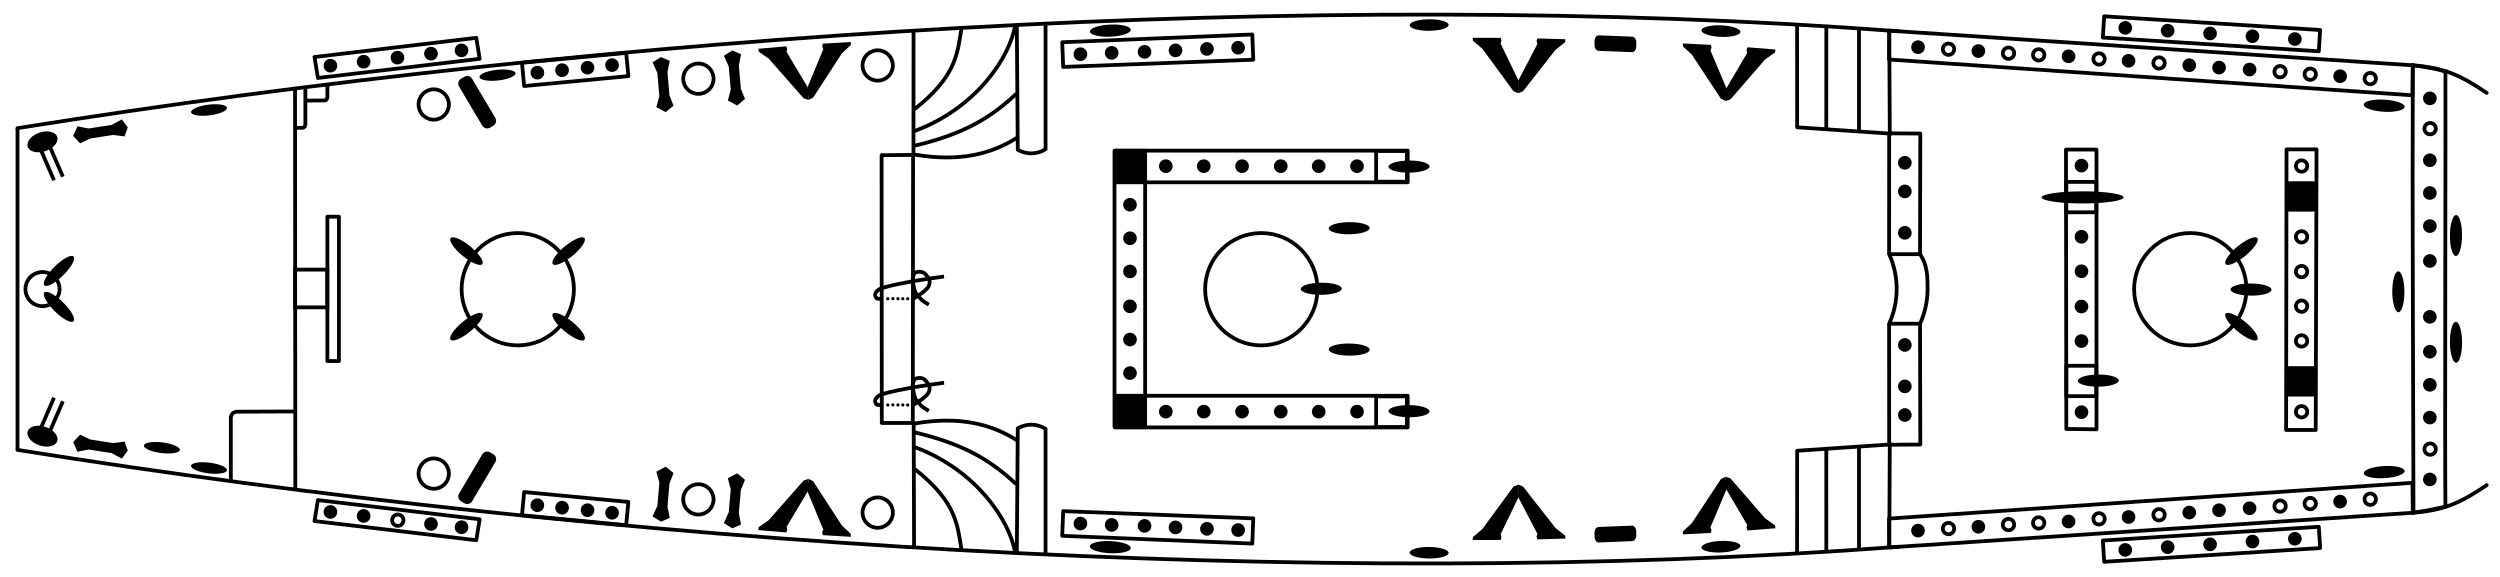
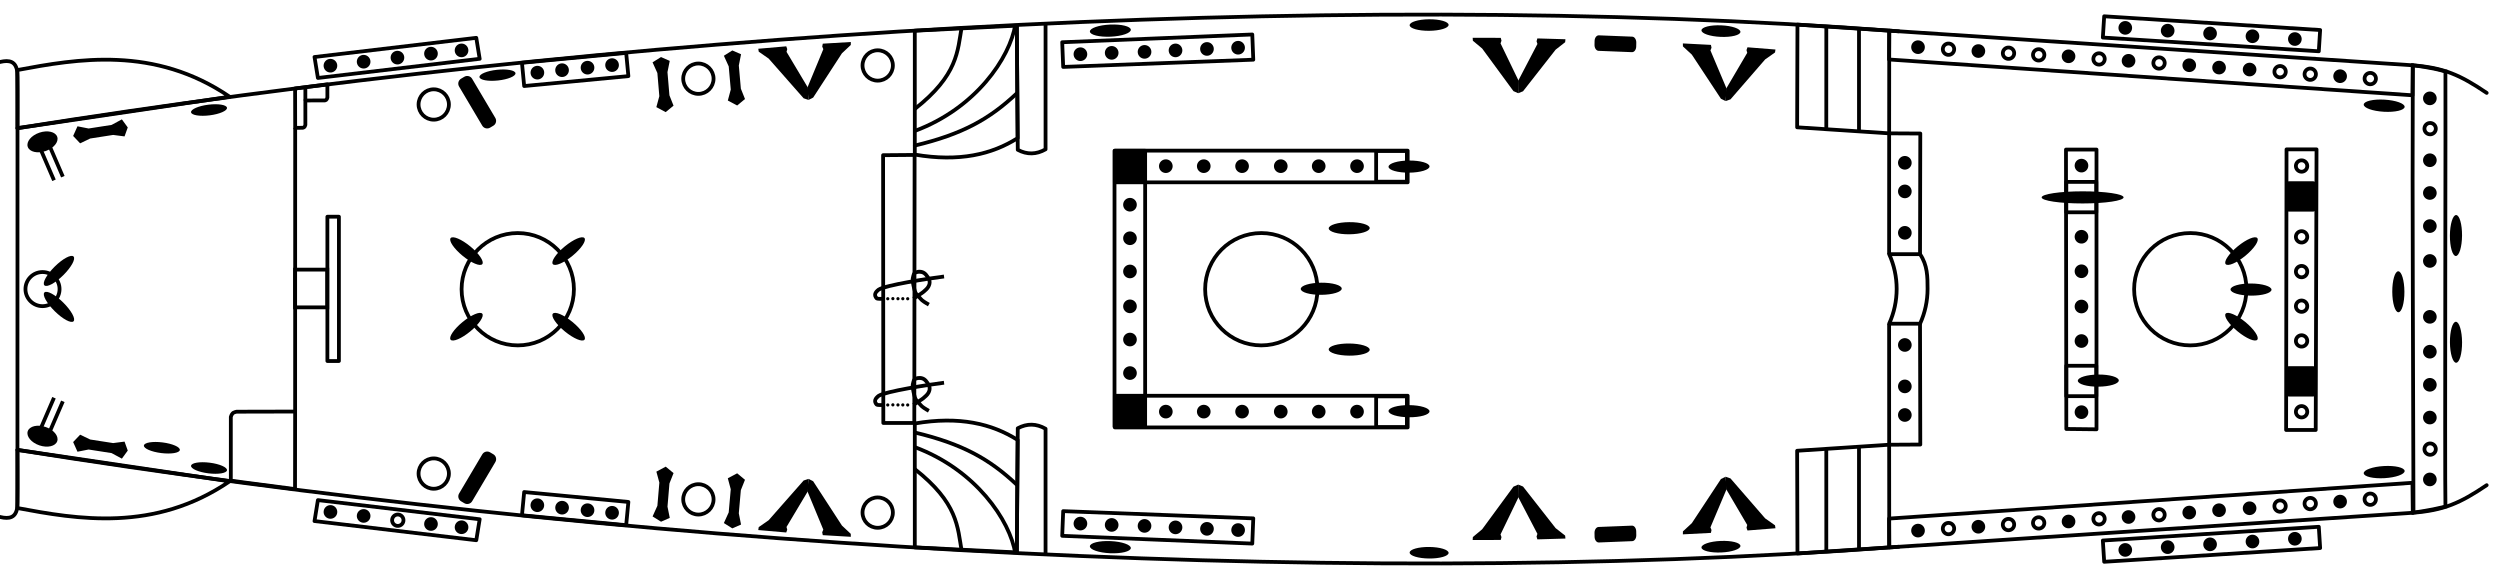
<svg xmlns="http://www.w3.org/2000/svg" xmlns:ns2="https://github.com/jolaf/rigging" xmlns:xlink="http://www.w3.org/1999/xlink" version="1.1" viewBox="1 -24 659 152">
  <defs>
    <rect id="deckMask" x="277.27" y="-.809" width="220.71" height="146.64" fill="currentColor" />
    <g id="mastMask" stroke="currentColor">
      <path d="m425.11 59.525 26.5 26.5z" />
      <path d="m451.61 59.525-26.5 26.5z" />
    </g>
    <circle id="pipe" cx="160.87" cy="398.09" r="4" stroke="currentColor" />
    <circle id="pin" class="aura" transform="rotate(-8.2973)" cx="567.54" cy="28.152" r="1.8" fill="currentColor" />
    <circle id="pinhole" transform="rotate(-8.2973)" cx="607.21" cy="138.78" r="1.5" fill="none" stroke="currentColor" />
    <ellipse id="cleat" class="aura" transform="rotate(89.51)" cx="3.721" cy="-575.37" rx="1.6" ry="5.4" fill="currentColor" />
    <rect id="lcleat" class="aura" x="396.5" y="72.319" width="4" height="15" ry="1.5" fill="currentColor" />
    <path id="xcleat" class="aura" d="m37.388 14.516-0.847-2.811v-6.13l0.847-2.906-2.205-1.202-2.34 1.202 1.025 2.906v6.13l-1.025 2.811 2.34 1.521 2.205-1.521" fill="currentColor" />
    <g id="halfKevel">
      <path d="m427.52 40.223v11.347l-5.642-11.308z" fill-opacity="0" />
      <path d="m427.52 54.794 0.067-3.253-0.067 3.253-1.261-0.526-8.424-11.107-2.479-2.004-0.067-0.781 7.404-0.102 0.204 0.747-0.238 0.713 4.927 9.807" fill="currentColor" />
    </g>
    <g id="kevel" class="aura">
      <use xlink:href="#halfKevel" />
      <use transform="matrix(-1 0 0 1 855.04 0)" xlink:href="#halfKevel" />
    </g>
    <rect id="fist" class="aura" x="287.16" y="40.706" width="8" height="8" rx=".8" ry=".8" fill="currentColor" />
    <g id="tackle" class="aura" transform="matrix(-1 0 0 1 657.06 84.968)" fill="currentColor">
      <path d="m23.142 44.848-0.918 0.396 3.977 9.219 0.918-0.396z" />
      <path d="m25.478 43.901-0.918 0.396 3.977 9.219 0.92-0.396z" />
      <ellipse transform="rotate(-18.749 -1131.9 -71.94)" cx="-74.057" cy="420.37" rx="4.104" ry="2.557" />
    </g>
    <g id="knot" class="aura" transform="translate(380.03 -105.31)" fill="currentColor">
      <g fill-opacity="0">
        <rect x="282.18" y="457.8" width="11.369" height="3.748" />
        <rect x="290.85" y="454.44" width="3.123" height="7.121" />
        <rect x="293.16" y="455.19" width="1.812" height="6.996" />
      </g>
      <path d="m298.66 454.68c-2.013 0.246-5.878 0.818-9.482 1.478-1.802 0.33-3.537 0.682-4.945 1.029-1.408 0.347-2.446 0.644-3.053 1.043l-0.018 0.012-0.016 0.014c-0.479 0.375-0.88 0.793-1.043 1.336-0.163 0.543 0.01 1.177 0.482 1.674l0.031 0.033 0.035 0.025c0.22 0.163 0.398 0.178 0.588 0.205 0.19 0.027 0.386 0.035 0.57 0.037 0.368 5e-3 0.691-0.019 0.691-0.019l-0.076-0.998s-0.288 0.022-0.604 0.018c-0.158-2e-3 -0.32-0.01-0.441-0.027-0.081-0.011-0.077-0.012-0.09-0.014-0.241-0.274-0.291-0.445-0.23-0.646 0.064-0.214 0.307-0.516 0.688-0.818 0.306-0.197 1.359-0.564 2.725-0.9 1.375-0.339 3.095-0.689 4.885-1.018 3.58-0.656 7.443-1.228 9.424-1.471z" />
      <path d="m292.39 453.41c-0.465-0.022-0.923 0.066-1.311 0.229-0.408 0.171-0.686 0.499-0.809 0.811-0.122 0.312-0.151 0.585-0.234 0.865-0.144 0.483-0.088 1.007-0.01 1.543 0.078 0.536 0.2 1.065 0.285 1.428 0.17 0.724 0.285 1.148 0.66 1.758 0.024 0.038 0.07 0.067 0.096 0.105-0.209 0.132-0.688 0.469-0.688 0.469l0.521 0.854s0.573-0.406 0.85-0.58c0.302 0.324 0.563 0.688 0.873 0.947 0.652 0.547 1.848 1.191 1.848 1.191l0.482-0.877s-1.221-0.689-1.688-1.08c-0.256-0.214-0.442-0.485-0.691-0.746 0.434-0.293 0.655-0.394 0.979-0.668 0.496-0.421 1.126-0.912 1.475-1.568 0.289-0.544 0.46-1.089 0.369-1.754-0.061-0.444-0.291-0.879-0.586-1.33-0.295-0.451-0.648-0.883-1.068-1.164-0.415-0.278-0.888-0.41-1.353-0.432zm-0.924 1.15c0.448-0.188 1.275-0.186 1.721 0.111 0.218 0.146 0.544 0.506 0.789 0.881 0.245 0.374 0.415 0.798 0.432 0.918 0.063 0.463-0.011 0.678-0.262 1.15-0.191 0.359-0.738 0.847-1.24 1.273-0.288 0.245-0.563 0.39-1.016 0.693-0.014-0.022-0.051-0.047-0.064-0.068-0.323-0.525-0.37-0.744-0.539-1.463-0.084-0.359-0.2-0.864-0.27-1.344-0.07-0.48-0.071-0.953-0.023-1.113 0.108-0.363 0.153-0.643 0.209-0.785 0.056-0.142 0.06-0.168 0.264-0.254z" />
      <circle cx="283.88" cy="461.04" r=".426" />
      <circle cx="285.23" cy="461.01" r=".426" />
      <circle cx="286.57" cy="461.03" r=".426" />
      <circle cx="287.85" cy="461.03" r=".426" />
      <circle cx="289.14" cy="461.04" r=".426" />
    </g>
  </defs>
  <g id="drawing" fill="none" stroke="currentColor">
    <g id="portDrawing">
      <path d="m5.599 9.788c154.59-24.72 342.25-37.19 495.89-25.536m135.53 8.963c8.188 0.64 12.488 2.55 19.468 7.271" stroke-linecap="round" />
      <path class="rail" d="m499-15.916 138.01 9.13-0.082 7.903-137.97-9.434s0.044-7.599 0.044-7.599" stroke-linejoin="round" />
      <rect class="rail" transform="matrix(.99798 .063452 -.063107 .99801 -36.919 -388.23)" x="614.66" y="330.18" width="57.042" height="5.615" stroke-linecap="round" stroke-linejoin="round" />
      <rect class="solid" x="545.68" y="23.952" width="7.895" height="8.012" stroke-linejoin="round" />
      <path class="rail" d="m498.97 42.996 0.013-31.846 8.207 0.049-0.072 31.797" stroke-linejoin="round" />
-       <path d="m499.15 11.621-0.143-27.537" />
      <g class="solid">
-         <path d="m474.71-17.112 0.018 26.671 24.696 1.671" fill="none" stroke-linecap="round" stroke-linejoin="round" />
+         <path class="solid" d="m474.81-17.515-0.083 27.074 24.254 1.59 0.023-27.065z" fill="none" stroke-linecap="round" stroke-linejoin="round" />
        <path d="m491.03 11.003v-27.13" />
        <path d="m482.41 10.058 6e-3 -26.716" />
      </g>
      <rect class="solid" x="363.75" y="15.795" width="8.109" height="8.109" stroke-linejoin="round" />
      <rect class="rail" x="294.88" y="15.715" width="77.184" height="8.348" stroke-linejoin="round" />
      <path class="rail" d="m281-12.863 50.101-2.045s0.262 6.643 0.262 6.643l-50.107 1.907s-0.256-6.505-0.256-6.505" stroke-linecap="round" stroke-linejoin="round" />
-       <g class="solid" stroke-linejoin="round">
-         <path d="m269.03-17.595s0.253 33.082 0.253 33.082c2.441 1.306 4.882 1.261 7.324-0.126v-33.335" />
-         <path d="m242.14 16.75c11.722 2.006 20.149-0.133 26.895-4.419" />
-         <path d="m242.1 14.407c12.578-3.001 19.725-7.042 26.841-13.718" />
+       <g stroke-linejoin="round">
+         <path class="solid" d="m269.03-17.595s0.253 33.082 0.253 33.082c2.441 1.306 4.882 1.261 7.324-0.126v-33.335" />
+         <path class="solid" d="m242.14 16.75c11.722 2.006 20.363-0.062 27.109-4.348l-0.214-29.641-26.895 1.334z" fill="none" />
+         <path d="m242.15 14.372c12.578-3.001 19.671-7.006 26.788-13.682" stroke-linecap="round" />
        <path d="m242.14 10.516c16.006-5.946 25.097-19.221 26.516-28.111" />
        <path d="m242.07 4.779c11.483-8.995 11.331-15.34 12.443-21.742" />
      </g>
      <use x="71.491" y="-404.834" xlink:href="#pipe" />
      <use x="24.224" y="-401.346" xlink:href="#pipe" />
      <rect class="rail" transform="rotate(-5.4351)" x="138.67" y="5.712" width="27.593" height="6.154" stroke-linejoin="round" />
      <rect class="rail" transform="matrix(.99305 -.11767 .15968 .98717 -36.919 -388.23)" x="58.768" y="391.19" width="42.94" height="5.599" ry="0" stroke-linejoin="round" />
      <use x="-45.537" y="-394.546" xlink:href="#pipe" />
+       <path class="solid" d="m5.56-5.531c15.76-2.954 36.127-6.5 55.971 7.03l-55.932 8.289z" fill="none" stroke-linejoin="round" />
    </g>
    <use id="starboardDrawing" transform="matrix(1 0 0 -1 0 104.38)" xlink:href="#portDrawing" />
    <path class="rail" d="m645.62-5.151c-3.876-1.16-8.604-1.635-8.604-1.635-0.16 38.87 0.115 82.335 0.176 117.9 0 0 3.887-0.461 8.424-1.564-0.182-8.555 0.077-111.18 4e-3 -114.71h-2.6e-4" />
    <path class="rail" d="m603.73 15.378h7.908l-0.217 73.963h-7.8l0.108-73.963" stroke-linecap="round" stroke-linejoin="round" />
    <circle class="solid" cx="578.36" cy="52.238" r="14.805" />
    <path class="rail" d="m545.59 15.428h8.047v73.736l-7.955-0.091-0.091-73.645" stroke-linecap="round" stroke-linejoin="round" />
-     <g class="solid">
-       <path d="m507.13 61.323c1.304-2.876 1.979-5.997 1.979-9.164 1e-5 -3.167-0.013-6.268-1.989-9.164h-8.138c1.304 2.876 1.979 5.997 1.979 9.164 0 3.167-0.675 6.288-1.979 9.164l8.147-3e-5" stroke-linecap="round" stroke-linejoin="round" />
-     </g>
+     <path class="solid" d="m507.13 61.323c1.304-2.876 1.979-5.997 1.979-9.164 1e-5 -3.167-0.013-6.268-1.989-9.164h-8.138c1.304 2.876 1.979 5.997 1.979 9.164 0 3.167-0.675 6.288-1.979 9.164l8.147-3e-5" fill="none" stroke-linecap="round" stroke-linejoin="round" />
    <circle class="solid " cx="333.48" cy="52.238" r="14.805" />
    <path class="rail" d="m302.86 88.464h-8.075v-72.72h8.075v72.72" stroke-linejoin="round" />
-     <path d="m241.95 120.23s-0.103-33.102-0.103-33.102m-0.06-69.962 0.024-33.476" />
-     <path class="solid" d="m241.69 16.839-8.306 0.069c-4e-3 16.806 0.062 53.776 0.058 70.582h8.168c4e-3 -16.806 0.076-53.845 0.08-70.651v-5e-5" stroke-linejoin="round" />
+     <path class="solid" d="m242.09 16.839-8.306 0.069c-4e-3 16.806 0.062 53.776 0.058 70.582h8.168c4e-3 -16.806 0.076-53.845 0.08-70.651v-5e-5" stroke-linejoin="round" />
    <circle class="solid" cx="137.48" cy="52.238" r="14.805" />
    <rect class="solid" x="87.298" y="33.13" width="3.041" height="38.031" stroke-linejoin="round" />
    <rect class="solid" x="78.789" y="47.072" width="8.482" height="9.949" />
-     <path class="solid" d="m87.296-1.569v3.28c-0.175 0.713-0.438 0.672-0.685 0.766l-5.025 0.035" stroke-linecap="round" stroke-linejoin="round" />
-     <path class="solid" d="m81.496-1.269v10.18c-0.175 0.713-0.438 0.672-0.685 0.766l-2.225 0.035" stroke-linejoin="round" />
-     <path d="m78.845 105.25-0.072-106.2" />
-     <path class="solid" d="m61.845 102.71v-16.814c0.389-1.278 0.973-1.205 1.523-1.374 0 0 15.251-0.062 15.251-0.062" stroke-linecap="round" stroke-linejoin="round" />
+     <path class="solid" d="m87.296-1.771v3.482c-0.175 0.713-0.438 0.672-0.685 0.766l-5.121 0.009 0.005 6.425c-0.175 0.713-0.438 0.672-0.685 0.766l-1.999 0.035-0.023-10.387z" fill="none" stroke-linecap="round" stroke-linejoin="round" />
+     <path class="solid" d="m81.491 2.486v-3.563" fill="none" stroke-linejoin="round" />
+     <path d="m78.795 84.486 0.017-74.774" />
+     <path class="solid" d="m61.845 102.71v-16.814c0.389-1.278 0.973-1.205 1.523-1.374l15.427-0.037-0.025 20.438z" fill="none" stroke-linecap="round" stroke-linejoin="round" />
    <circle class="solid" cx="12.204" cy="52.207" r="4.495" />
-     <path d="m5.615 94.339v-84.33" stroke-linecap="round" />
+     <path d="m-5.752-5.267c5.217-1.715 11.51-5.673 11.367 1.562 0.07 3.526 0 13.714 0 13.714l-0.017 84.583s0.09 10.221 0.021 13.747c0.143 7.235-6.15 3.242-11.367 1.526" stroke-linecap="round" />
  </g>
  <g display="none">
    <g id="deckMasks">
      <use class="deckMask" transform="matrix(.71785 0 0 1 299.43 -20.6)" ns2:deck="fore" xlink:href="#deckMask" />
      <use class="deckMask" transform="matrix(1.0033 0 0 1 -1.1 -20.6)" ns2:deck="main" xlink:href="#deckMask" />
      <use class="deckMask" transform="matrix(1.2311 0 0 1 -335.88 -20.6)" ns2:deck="stern" xlink:href="#deckMask" />
    </g>
  </g>
  <g display="none">
    <g id="mastMasks">
      <use class="mastMask" x="140" y="-20.6" ns2:mast="fore" xlink:href="#mastMask" />
      <use class="mastMask" x="-104.89" y="-20.6" ns2:mast="main" xlink:href="#mastMask" />
      <use class="mastMask" x="-300.966" y="-20.6" ns2:mast="mizzen" xlink:href="#mastMask" />
    </g>
  </g>
  <g id="points">
    <g ns2:deck="fore" ns2:rail="behindFront" ns2:side="port">
      <use transform="rotate(-89.1 631.84 -18.644)" xlink:href="#cleat" />
    </g>
    <g ns2:deck="fore" ns2:rail="behindFront" ns2:side="starboard">
      <use transform="matrix(.015714 .99988 .99988 -.015714 640.56 -509.11)" xlink:href="#cleat" />
    </g>
    <g ns2:deck="fore" ns2:isAcross="true" ns2:rail="frontRail" ns2:side="port">
      <use transform="translate(75.849 98.833)" xlink:href="#pin" />
      <use transform="translate(75.849 89.64)" xlink:href="#pin" />
      <use transform="translate(75.849 80.915)" xlink:href="#pin" />
      <use transform="translate(75.849 72.283)" xlink:href="#pin" />
      <use transform="translate(20.7 -39.787)" xlink:href="#pinhole" />
      <use transform="translate(75.849 55.97)" xlink:href="#pin" />
    </g>
    <g ns2:deck="fore" ns2:isAcross="true" ns2:rail="frontRail" ns2:side="starboard">
      <use transform="matrix(1 0 0 -1 75.849 5.4729)" xlink:href="#pin" />
      <use transform="matrix(1 0 0 -1 75.849 14.666)" xlink:href="#pin" />
      <use transform="matrix(1 0 0 -1 75.849 23.391)" xlink:href="#pin" />
      <use transform="matrix(1 0 0 -1 75.849 32.023)" xlink:href="#pin" />
      <use transform="matrix(1 0 0 -1 20.7 144.09)" xlink:href="#pinhole" />
      <use transform="matrix(1 0 0 -1 75.849 48.335)" xlink:href="#pin" />
    </g>
    <g ns2:deck="fore" ns2:rail="onDeckFront" ns2:side="port">
      <use transform="rotate(3.7858 525.83 819.64)" xlink:href="#cleat" />
    </g>
    <g ns2:deck="fore" ns2:rail="onDeckFront" ns2:side="center">
      <use transform="rotate(90.241 577.35 54.645)" xlink:href="#cleat" />
    </g>
    <g ns2:deck="fore" ns2:rail="onDeckFront" ns2:side="starboard">
      <use transform="matrix(.99782 -.066026 -.066026 -.99782 55.265 137.24)" xlink:href="#cleat" />
    </g>
    <g ns2:deck="fore" ns2:rail="sideRail" ns2:side="port">
      <use transform="rotate(3.8685 -92.77 -907.37)" xlink:href="#pin" />
      <use transform="rotate(3.8685 1466.9 -1553.8)" xlink:href="#pinhole" />
      <use transform="rotate(3.8685 -99.963 -671.32)" xlink:href="#pin" />
      <use transform="rotate(3.8685 1459.2 -1319.1)" xlink:href="#pinhole" />
      <use transform="rotate(3.8685 1456.7 -1201.1)" xlink:href="#pinhole" />
      <use transform="rotate(3.8685 -108.57 -318.72)" xlink:href="#pin" />
      <use transform="rotate(3.8685 1448.7 -965.03)" xlink:href="#pinhole" />
      <use transform="rotate(3.8685 -118.21 -83.962)" xlink:href="#pin" />
      <use transform="rotate(3.8685 1440.8 -730.36)" xlink:href="#pinhole" />
      <use transform="rotate(3.8685 -127.54 153.53)" xlink:href="#pin" />
      <use transform="rotate(3.8685 -132.74 270.21)" xlink:href="#pin" />
      <use transform="rotate(3.8685 -136.38 389.63)" xlink:href="#pin" />
      <use transform="rotate(3.8685 1422.8 -256.77)" xlink:href="#pinhole" />
      <use transform="rotate(3.8685 1417 -138.78)" xlink:href="#pinhole" />
      <use transform="rotate(3.8685 -150.43 743.75)" xlink:href="#pin" />
      <use transform="rotate(3.8685 1407.8 96.012)" xlink:href="#pinhole" />
    </g>
    <g ns2:deck="fore" ns2:rail="sideRail" ns2:side="starboard">
      <use transform="matrix(.99772 -.067466 -.067466 -.99772 -61.428 100.11)" xlink:href="#pin" />
      <use transform="matrix(.99772 -.067466 -.067466 -.99772 -101.49 206.81)" xlink:href="#pinhole" />
      <use transform="matrix(.99772 -.067466 -.067466 -.99772 -45.519 99.09)" xlink:href="#pin" />
      <use transform="matrix(.99772 -.067466 -.067466 -.99772 -85.673 205.75)" xlink:href="#pinhole" />
      <use transform="matrix(.99772 -.067466 -.067466 -.99772 -77.719 205.32)" xlink:href="#pinhole" />
      <use transform="matrix(.99772 -.067466 -.067466 -.99772 -21.75 97.707)" xlink:href="#pin" />
      <use transform="matrix(.99772 -.067466 -.067466 -.99772 -61.808 204.24)" xlink:href="#pinhole" />
      <use transform="matrix(.99772 -.067466 -.067466 -.99772 -5.9338 96.522)" xlink:href="#pin" />
      <use transform="matrix(.99772 -.067466 -.067466 -.99772 -45.994 203.17)" xlink:href="#pinhole" />
      <use transform="matrix(.99772 -.067466 -.067466 -.99772 10.067 95.352)" xlink:href="#pin" />
      <use transform="matrix(.99772 -.067466 -.067466 -.99772 17.927 94.735)" xlink:href="#pin" />
      <use transform="matrix(.99772 -.067466 -.067466 -.99772 25.976 94.217)" xlink:href="#pin" />
      <use transform="matrix(.99772 -.067466 -.067466 -.99772 -14.083 200.88)" xlink:href="#pinhole" />
      <use transform="matrix(.99772 -.067466 -.067466 -.99772 -6.136 200.22)" xlink:href="#pinhole" />
      <use transform="matrix(.99772 -.067466 -.067466 -.99772 49.835 92.463)" xlink:href="#pin" />
      <use transform="matrix(.99772 -.067466 -.067466 -.99772 9.6834 199.07)" xlink:href="#pinhole" />
    </g>
    <g ns2:deck="fore" ns2:rail="shroudsRail" ns2:side="port">
      <use transform="rotate(3.7695 -4.6641 -102.8)" xlink:href="#pin" />
      <use transform="rotate(3.7695 -10.267 67.386)" xlink:href="#pin" />
      <use transform="rotate(3.7695 -15.87 237.57)" xlink:href="#pin" />
      <use transform="rotate(3.7695 -21.472 407.74)" xlink:href="#pin" />
      <use transform="rotate(3.7695 -27.075 577.92)" xlink:href="#pin" />
    </g>
    <g ns2:deck="fore" ns2:rail="shroudsRail" ns2:side="starboard">
      <use transform="matrix(.99784 -.065742 -.065742 -.99784 -6.7682 104.22)" xlink:href="#pin" />
      <use transform="matrix(.99784 -.065742 -.065742 -.99784 4.4079 103.49)" xlink:href="#pin" />
      <use transform="matrix(.99784 -.065742 -.065742 -.99784 15.584 102.75)" xlink:href="#pin" />
      <use transform="matrix(.99784 -.065742 -.065742 -.99784 26.759 102.01)" xlink:href="#pin" />
      <use transform="matrix(.99784 -.065742 -.065742 -.99784 37.935 101.28)" xlink:href="#pin" />
    </g>
    <g ns2:side="port">
      <use transform="translate(-13.186 -2.1063)" xlink:href="#pinhole" />
      <use transform="translate(-13.186 -11.266)" xlink:href="#pinhole" />
      <use transform="translate(-13.186 -29.938)" xlink:href="#pinhole" />
    </g>
    <g ns2:side="starboard">
      <use transform="matrix(1 0 0 -1 -13.186 106.41)" xlink:href="#pinhole" />
      <use transform="matrix(1 0 0 -1 -13.186 115.57)" xlink:href="#pinhole" />
      <use transform="matrix(1 0 0 -1 -13.186 134.24)" xlink:href="#pinhole" />
    </g>
    <g ns2:deck="fore" ns2:rail="frontFists" ns2:side="port">
      <use transform="translate(316.38 -16.925)" xlink:href="#fist" />
    </g>
    <g ns2:deck="fore" ns2:rail="frontFists" ns2:side="starboard">
      <use transform="matrix(1 0 0 -1 316.38 121.23)" xlink:href="#fist" />
    </g>
    <g ns2:deck="fore" ns2:rail="atMastFront" ns2:side="port">
      <use transform="matrix(.76693 -.64173 -.64173 -.76693 149.81 410.51)" xlink:href="#cleat" />
    </g>
    <g ns2:deck="fore" ns2:rail="atMastFront" ns2:side="center">
      <use transform="rotate(.87139 -2934.8 1274)" xlink:href="#cleat" />
    </g>
    <g ns2:deck="fore" ns2:rail="atMastFront" ns2:side="starboard">
      <use transform="rotate(39.921 496.45 53.135)" xlink:href="#cleat" />
    </g>
    <g ns2:deck="fore" ns2:isAcross="true" ns2:rail="behindMastRail" ns2:side="port">
      <use transform="translate(-15.985 101.55)" xlink:href="#pin" />
      <use transform="translate(-15.985 92.452)" xlink:href="#pin" />
      <use transform="translate(-15.985 73.703)" xlink:href="#pin" />
    </g>
    <g ns2:deck="fore" ns2:isAcross="true" ns2:rail="behindMastRail" ns2:side="starboard">
      <use transform="matrix(1 0 0 -1 -15.985 2.7541)" xlink:href="#pin" />
      <use transform="matrix(1 0 0 -1 -15.985 11.854)" xlink:href="#pin" />
      <use transform="matrix(1 0 0 -1 -15.985 30.603)" xlink:href="#pin" />
    </g>
    <g ns2:deck="fore" ns2:rail="backPillars" ns2:side="port">
      <use transform="matrix(-1.9999 -.007457 .014915 -.99997 1700.7 31.123)" xlink:href="#cleat" />
    </g>
    <g ns2:deck="fore" ns2:rail="backPillars" ns2:side="starboard">
      <use transform="rotate(.038274 -115492 -31800)" xlink:href="#cleat" />
    </g>
    <g ns2:deck="fore" ns2:isAcross="true" ns2:rail="backRail" ns2:side="port">
      <use transform="translate(-62.546 91.416)" xlink:href="#pin" />
      <use transform="translate(-62.546 80.498)" xlink:href="#pin" />
      <use transform="translate(-62.546 72.958)" xlink:href="#pin" />
    </g>
    <g ns2:deck="fore" ns2:isAcross="true" ns2:rail="backRail" ns2:side="starboard">
      <use transform="matrix(1 0 0 -1 -62.546 12.889)" xlink:href="#pin" />
      <use transform="matrix(1 0 0 -1 -62.546 23.808)" xlink:href="#pin" />
      <use transform="matrix(1 0 0 -1 -62.546 31.348)" xlink:href="#pin" />
    </g>
    <g ns2:deck="main" ns2:rail="bulwark" ns2:side="port">
      <use transform="matrix(.95074 0 0 .95074 -169.32 -16.259)" xlink:href="#cleat" />
      <use transform="rotate(.89998 3866.4 -1648)" xlink:href="#kevel" />
      <use transform="matrix(-.01972 1.022 -.73281 -.029126 493.17 -417.41)" xlink:href="#lcleat" />
      <use transform="matrix(.95039 .048001 -.048001 .95039 -92.251 -42.279)" xlink:href="#cleat" />
      <use transform="rotate(3.7685 1234.4 459.46)" xlink:href="#kevel" />
    </g>
    <g ns2:deck="main" ns2:rail="bulwark" ns2:side="starboard">
      <use transform="matrix(.95074 0 0 -.95074 -169.32 120.56)" xlink:href="#cleat" />
      <use transform="matrix(.99988 -.015707 -.015707 -.99988 -25.413 165.24)" xlink:href="#kevel" />
      <use transform="matrix(-.01972 -1.022 -.73281 .029126 493.17 521.72)" xlink:href="#lcleat" />
      <use transform="matrix(.95039 -.048001 -.048001 -.95039 -92.251 146.59)" xlink:href="#cleat" />
      <use transform="matrix(.99784 -.065725 -.065725 -.99784 32.866 184.44)" xlink:href="#kevel" />
    </g>
    <g ns2:deck="main" ns2:rail="frontPillars" ns2:side="port">
      <use transform="translate(-202.96 21.115)" xlink:href="#cleat" />
    </g>
    <g ns2:deck="main" ns2:rail="frontPillars" ns2:side="starboard">
      <use transform="matrix(1 0 0 -1 -202.96 83.191)" xlink:href="#cleat" />
    </g>
    <g ns2:deck="main" ns2:rail="onDeckFront" ns2:side="port">
      <use transform="translate(-218.73 37.358)" xlink:href="#cleat" />
    </g>
    <g ns2:deck="main" ns2:rail="onDeckFront" ns2:side="starboard">
      <use transform="matrix(1 0 0 -1 -218.73 66.948)" xlink:href="#cleat" />
    </g>
    <g ns2:deck="main" ns2:rail="atMastFront" ns2:side="center">
      <use transform="rotate(180 462.33 25.459)" xlink:href="#cleat" />
    </g>
    <g ns2:deck="main" ns2:rail="sideMastRail" ns2:side="port">
      <use transform="translate(-257.35 73.846)" xlink:href="#pin" />
      <use transform="translate(-247.35 73.846)" xlink:href="#pin" />
      <use transform="translate(-237.25 73.846)" xlink:href="#pin" />
      <use transform="translate(-227.05 73.846)" xlink:href="#pin" />
      <use transform="translate(-217.05 73.846)" xlink:href="#pin" />
      <use transform="translate(-206.95 73.846)" xlink:href="#pin" />
    </g>
    <g ns2:deck="main" ns2:rail="sideMastRail" ns2:side="starboard">
      <use transform="matrix(1 0 0 -1 -257.35 30.46)" xlink:href="#pin" />
      <use transform="matrix(1 0 0 -1 -247.35 30.46)" xlink:href="#pin" />
      <use transform="matrix(1 0 0 -1 -237.25 30.46)" xlink:href="#pin" />
      <use transform="matrix(1 0 0 -1 -227.05 30.46)" xlink:href="#pin" />
      <use transform="matrix(1 0 0 -1 -217.05 30.46)" xlink:href="#pin" />
      <use transform="matrix(1 0 0 -1 -206.95 30.46)" xlink:href="#pin" />
    </g>
    <g ns2:deck="main" ns2:rail="backFists" ns2:side="port">
      <use transform="translate(7.7263 -24.752)" xlink:href="#fist" />
    </g>
    <g ns2:deck="main" ns2:rail="backFists" ns2:side="starboard">
      <use transform="matrix(1 0 0 -1 7.7263 129.06)" xlink:href="#fist" />
    </g>
    <g ns2:deck="main" ns2:isAcross="true" ns2:rail="behindMastRail" ns2:side="port">
      <use transform="translate(-266.8 101.6)" xlink:href="#pin" />
      <use transform="translate(-266.8 92.847)" xlink:href="#pin" />
      <use transform="translate(-266.8 84.008)" xlink:href="#pin" />
    </g>
    <g ns2:deck="main" ns2:isAcross="true" ns2:rail="behindMastRail" ns2:side="starboard">
      <use transform="matrix(1 0 0 -1 -266.8 2.7081)" xlink:href="#pin" />
      <use transform="matrix(1 0 0 -1 -266.8 11.459)" xlink:href="#pin" />
      <use transform="matrix(1 0 0 -1 -266.8 20.298)" xlink:href="#pin" />
    </g>
    <g ns2:deck="main" ns2:rail="sideRail" ns2:side="port">
      <use transform="rotate(-2.2774 1540.9 7008.1)" xlink:href="#pin" />
      <use transform="rotate(-2.2774 1536.1 6800.6)" xlink:href="#pin" />
      <use transform="rotate(-2.2774 1533.9 6582.6)" xlink:href="#pin" />
      <use transform="rotate(-2.2774 1528.2 6377)" xlink:href="#pin" />
      <use transform="rotate(-2.2774 1522.7 6168.3)" xlink:href="#pin" />
      <use transform="rotate(-2.2774 1518.7 5961.7)" xlink:href="#pin" />
    </g>
    <g ns2:deck="main" ns2:rail="sideRail" ns2:side="starboard">
      <use transform="matrix(.99921 .039738 .039738 -.99921 -277.27 37.537)" xlink:href="#pin" />
      <use transform="matrix(.99921 .039738 .039738 -.99921 -269.03 37.891)" xlink:href="#pin" />
      <use transform="matrix(.99921 .039738 .039738 -.99921 -260.37 38.148)" xlink:href="#pin" />
      <use transform="matrix(.99921 .039738 .039738 -.99921 -252.2 38.537)" xlink:href="#pin" />
      <use transform="matrix(.99921 .039738 .039738 -.99921 -243.91 38.922)" xlink:href="#pin" />
      <use transform="matrix(.99921 .039738 .039738 -.99921 -235.7 39.243)" xlink:href="#pin" />
    </g>
    <g ns2:deck="main" ns2:rail="aboveRail" ns2:side="port">
      <use transform="rotate(-2.0865 30.155 7725.9)" xlink:href="#cleat" />
    </g>
    <g ns2:deck="main" ns2:rail="aboveRail" ns2:side="starboard">
      <use transform="matrix(.99934 .036409 .036409 -.99934 -281.27 98.086)" xlink:href="#cleat" />
    </g>
    <g ns2:deck="stern" ns2:rail="bulwark" ns2:side="port">
      <use transform="rotate(-30.64 122.33 537.31)" xlink:href="#lcleat" />
      <use transform="matrix(.8798 -.086775 .086775 .8798 -373.98 46.791)" xlink:href="#cleat" />
      <use transform="rotate(-4.8377 -18.227 -1661.6)" xlink:href="#xcleat" />
      <use transform="rotate(-5.0377 -23.733 -1810.2)" xlink:href="#xcleat" />
      <use transform="rotate(-4.1732 -399 2957)" xlink:href="#kevel" />
    </g>
    <g ns2:deck="stern" ns2:rail="bulwark" ns2:side="starboard">
      <use transform="matrix(.86039 .50964 .50964 -.86039 -256.75 -32.473)" xlink:href="#lcleat" />
      <use transform="matrix(.99644 .084334 .084334 -.99644 140.07 112.02)" xlink:href="#xcleat" />
      <use transform="matrix(.99614 .087812 .087812 -.99614 158.86 113.65)" xlink:href="#xcleat" />
      <use transform="matrix(.99735 .072772 .072772 -.99735 -216.25 125.77)" xlink:href="#kevel" />
    </g>
    <g ns2:deck="stern" ns2:rail="atFront" ns2:side="center">
      <use transform="translate(-428.9 -300.98)" xlink:href="#knot" />
    </g>
    <g ns2:deck="stern" ns2:rail="aboveLadder" ns2:side="starboard">
      <use transform="translate(-428.9 -272.98)" xlink:href="#knot" />
    </g>
    <g ns2:deck="stern" ns2:rail="sideRail" ns2:side="port">
      <use transform="rotate(-.99998 3172.8 24207)" xlink:href="#pin" />
      <use transform="rotate(-.99998 3138.8 23834)" xlink:href="#pin" />
      <use transform="rotate(-.99998 3104.2 23449)" xlink:href="#pin" />
      <use transform="rotate(-.99998 3068.6 23078)" xlink:href="#pin" />
    </g>
    <g ns2:deck="stern" ns2:rail="sideRail" ns2:side="starboard">
      <use transform="matrix(.99985 .017452 .017452 -.99985 -421.99 45.269)" xlink:href="#pin" />
      <use transform="matrix(.99985 .017452 .017452 -.99985 -415.47 45.919)" xlink:href="#pin" />
      <use transform="matrix(.99985 .017452 .017452 -.99985 -408.76 46.581)" xlink:href="#pin" />
      <use transform="matrix(.99985 .017452 .017452 -.99985 -402.29 47.259)" xlink:href="#pin" />
    </g>
    <g ns2:deck="stern" ns2:rail="shroudsRail" ns2:side="port">
      <use transform="rotate(-.7 4203.3 39058)" xlink:href="#pin" />
      <use transform="rotate(-.7 4121.7 38341)" xlink:href="#pin" />
      <use transform="rotate(-.7 4038.3 37611)" xlink:href="#pin" />
      <use transform="rotate(-.7 3956.6 36887)" xlink:href="#pin" />
      <use transform="rotate(-.7 3890.7 36227)" xlink:href="#pin" />
    </g>
    <g ns2:deck="stern" ns2:rail="shroudsRail" ns2:side="starboard">
      <use transform="matrix(.99992 .012217 .012217 -.99992 -476.85 49.996)" xlink:href="#pin" />
      <use transform="matrix(.99992 .012217 .012217 -.99992 -468.1 51.047)" xlink:href="#pin" />
      <use transform="matrix(.99992 .012217 .012217 -.99992 -515.58 155.24)" xlink:href="#pinhole" />
      <use transform="matrix(.99992 .012217 .012217 -.99992 -450.35 53.175)" xlink:href="#pin" />
      <use transform="matrix(.99992 .012217 .012217 -.99992 -442.29 54.03)" xlink:href="#pin" />
    </g>
    <g ns2:deck="stern" ns2:rail="atMast" ns2:side="port">
      <use transform="rotate(219.92 357.55 102.47)" xlink:href="#cleat" />
      <use transform="matrix(.76693 -.64173 -.64173 -.76693 -291.15 410.51)" xlink:href="#cleat" />
    </g>
    <g ns2:deck="stern" ns2:rail="atMast" ns2:side="starboard">
      <use transform="matrix(-.76693 .64173 .64173 .76693 566 -306.2)" xlink:href="#cleat" />
      <use transform="rotate(39.921 275.97 -553.92)" xlink:href="#cleat" />
    </g>
    <g ns2:deck="stern" ns2:rail="poopBulwark" ns2:side="port">
      <use transform="matrix(1 0 0 -1 -616.81 152.59)" xlink:href="#tackle" />
      <use transform="rotate(81.139 30.184 5.235)" xlink:href="#xcleat" />
      <use transform="matrix(.87815 -.10212 .10212 .87815 -449.05 64.812)" xlink:href="#cleat" />
    </g>
    <g ns2:deck="stern" ns2:rail="poopBulwark" ns2:side="starboard">
      <use transform="translate(-616.81 -48.222)" xlink:href="#tackle" />
      <use transform="matrix(.15404 -.98806 -.98806 -.15404 30.707 129.76)" xlink:href="#xcleat" />
      <use transform="matrix(.87815 .10212 .10212 -.87815 -461.48 34.213)" xlink:href="#cleat" />
      <use transform="matrix(.87815 .10212 .10212 -.87815 -449.05 39.556)" xlink:href="#cleat" />
    </g>
    <g ns2:deck="stern" ns2:ignoreDeck="true" ns2:rail="poopFlagstaff" ns2:side="port">
      <use transform="rotate(-44.188 355.84 711.44)" xlink:href="#cleat" />
    </g>
    <g ns2:deck="stern" ns2:ignoreDeck="true" ns2:rail="poopFlagstaff" ns2:side="starboard">
      <use transform="matrix(.71706 .69702 .69702 -.71706 -395.2 -345.02)" xlink:href="#cleat" />
    </g>
  </g>
</svg>
